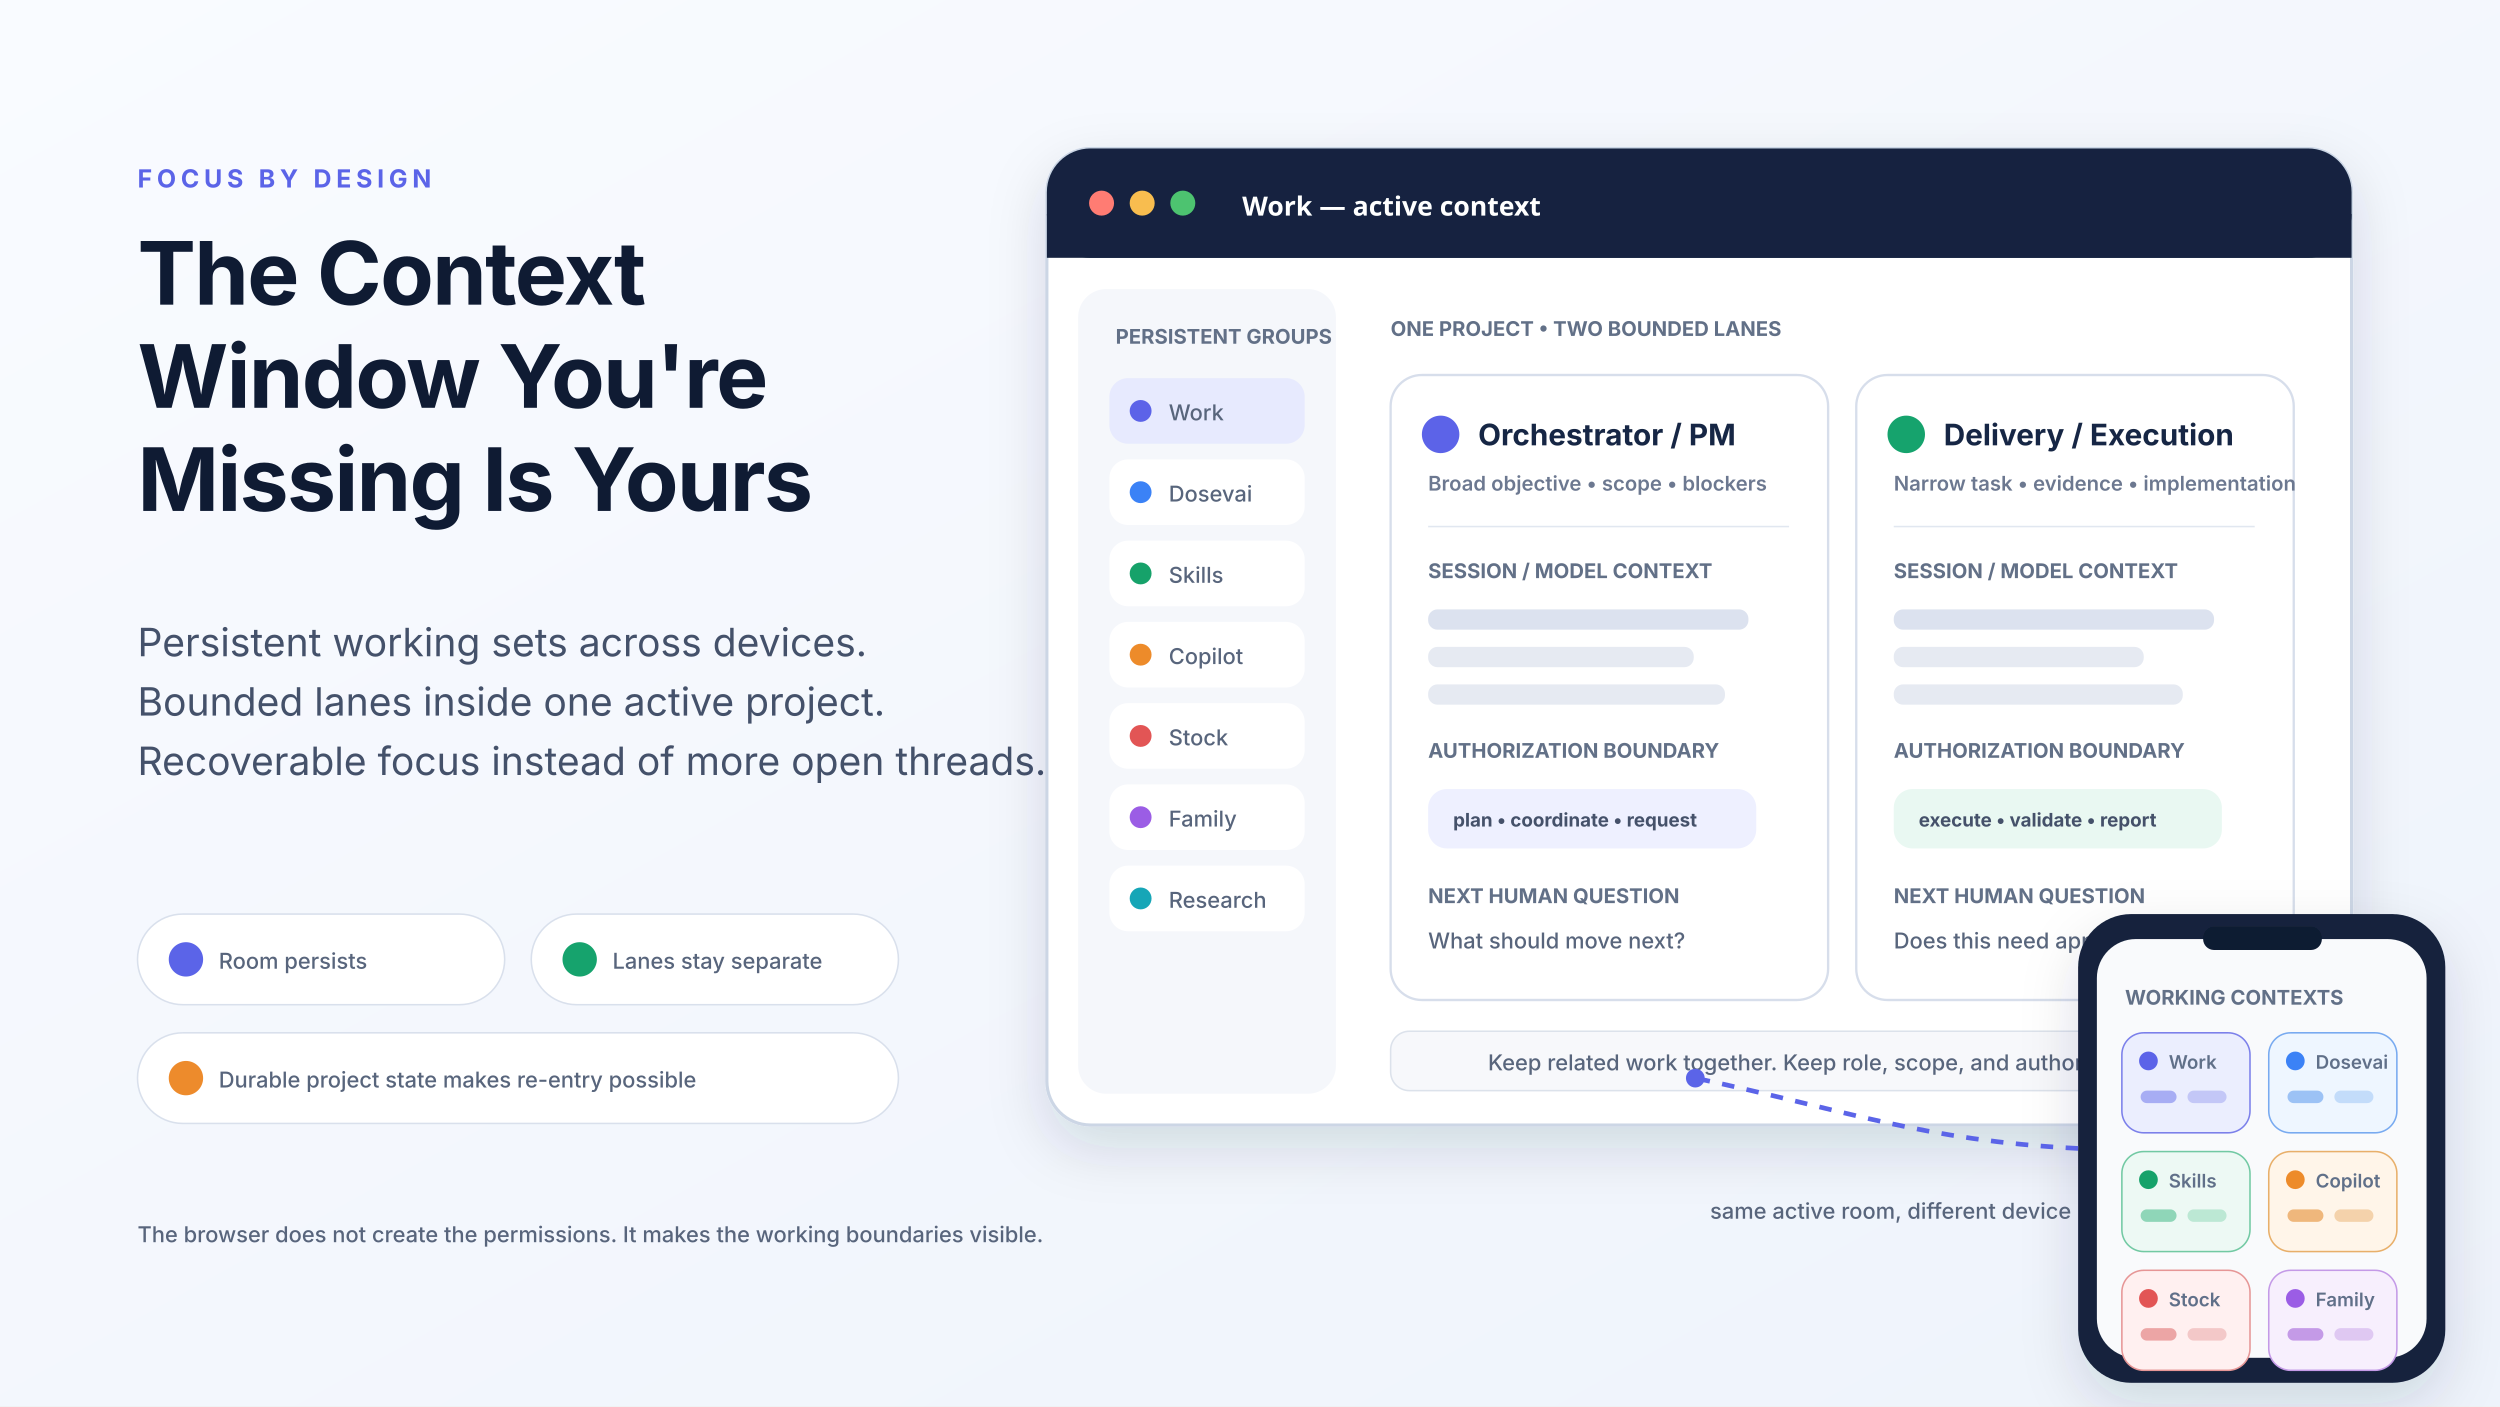
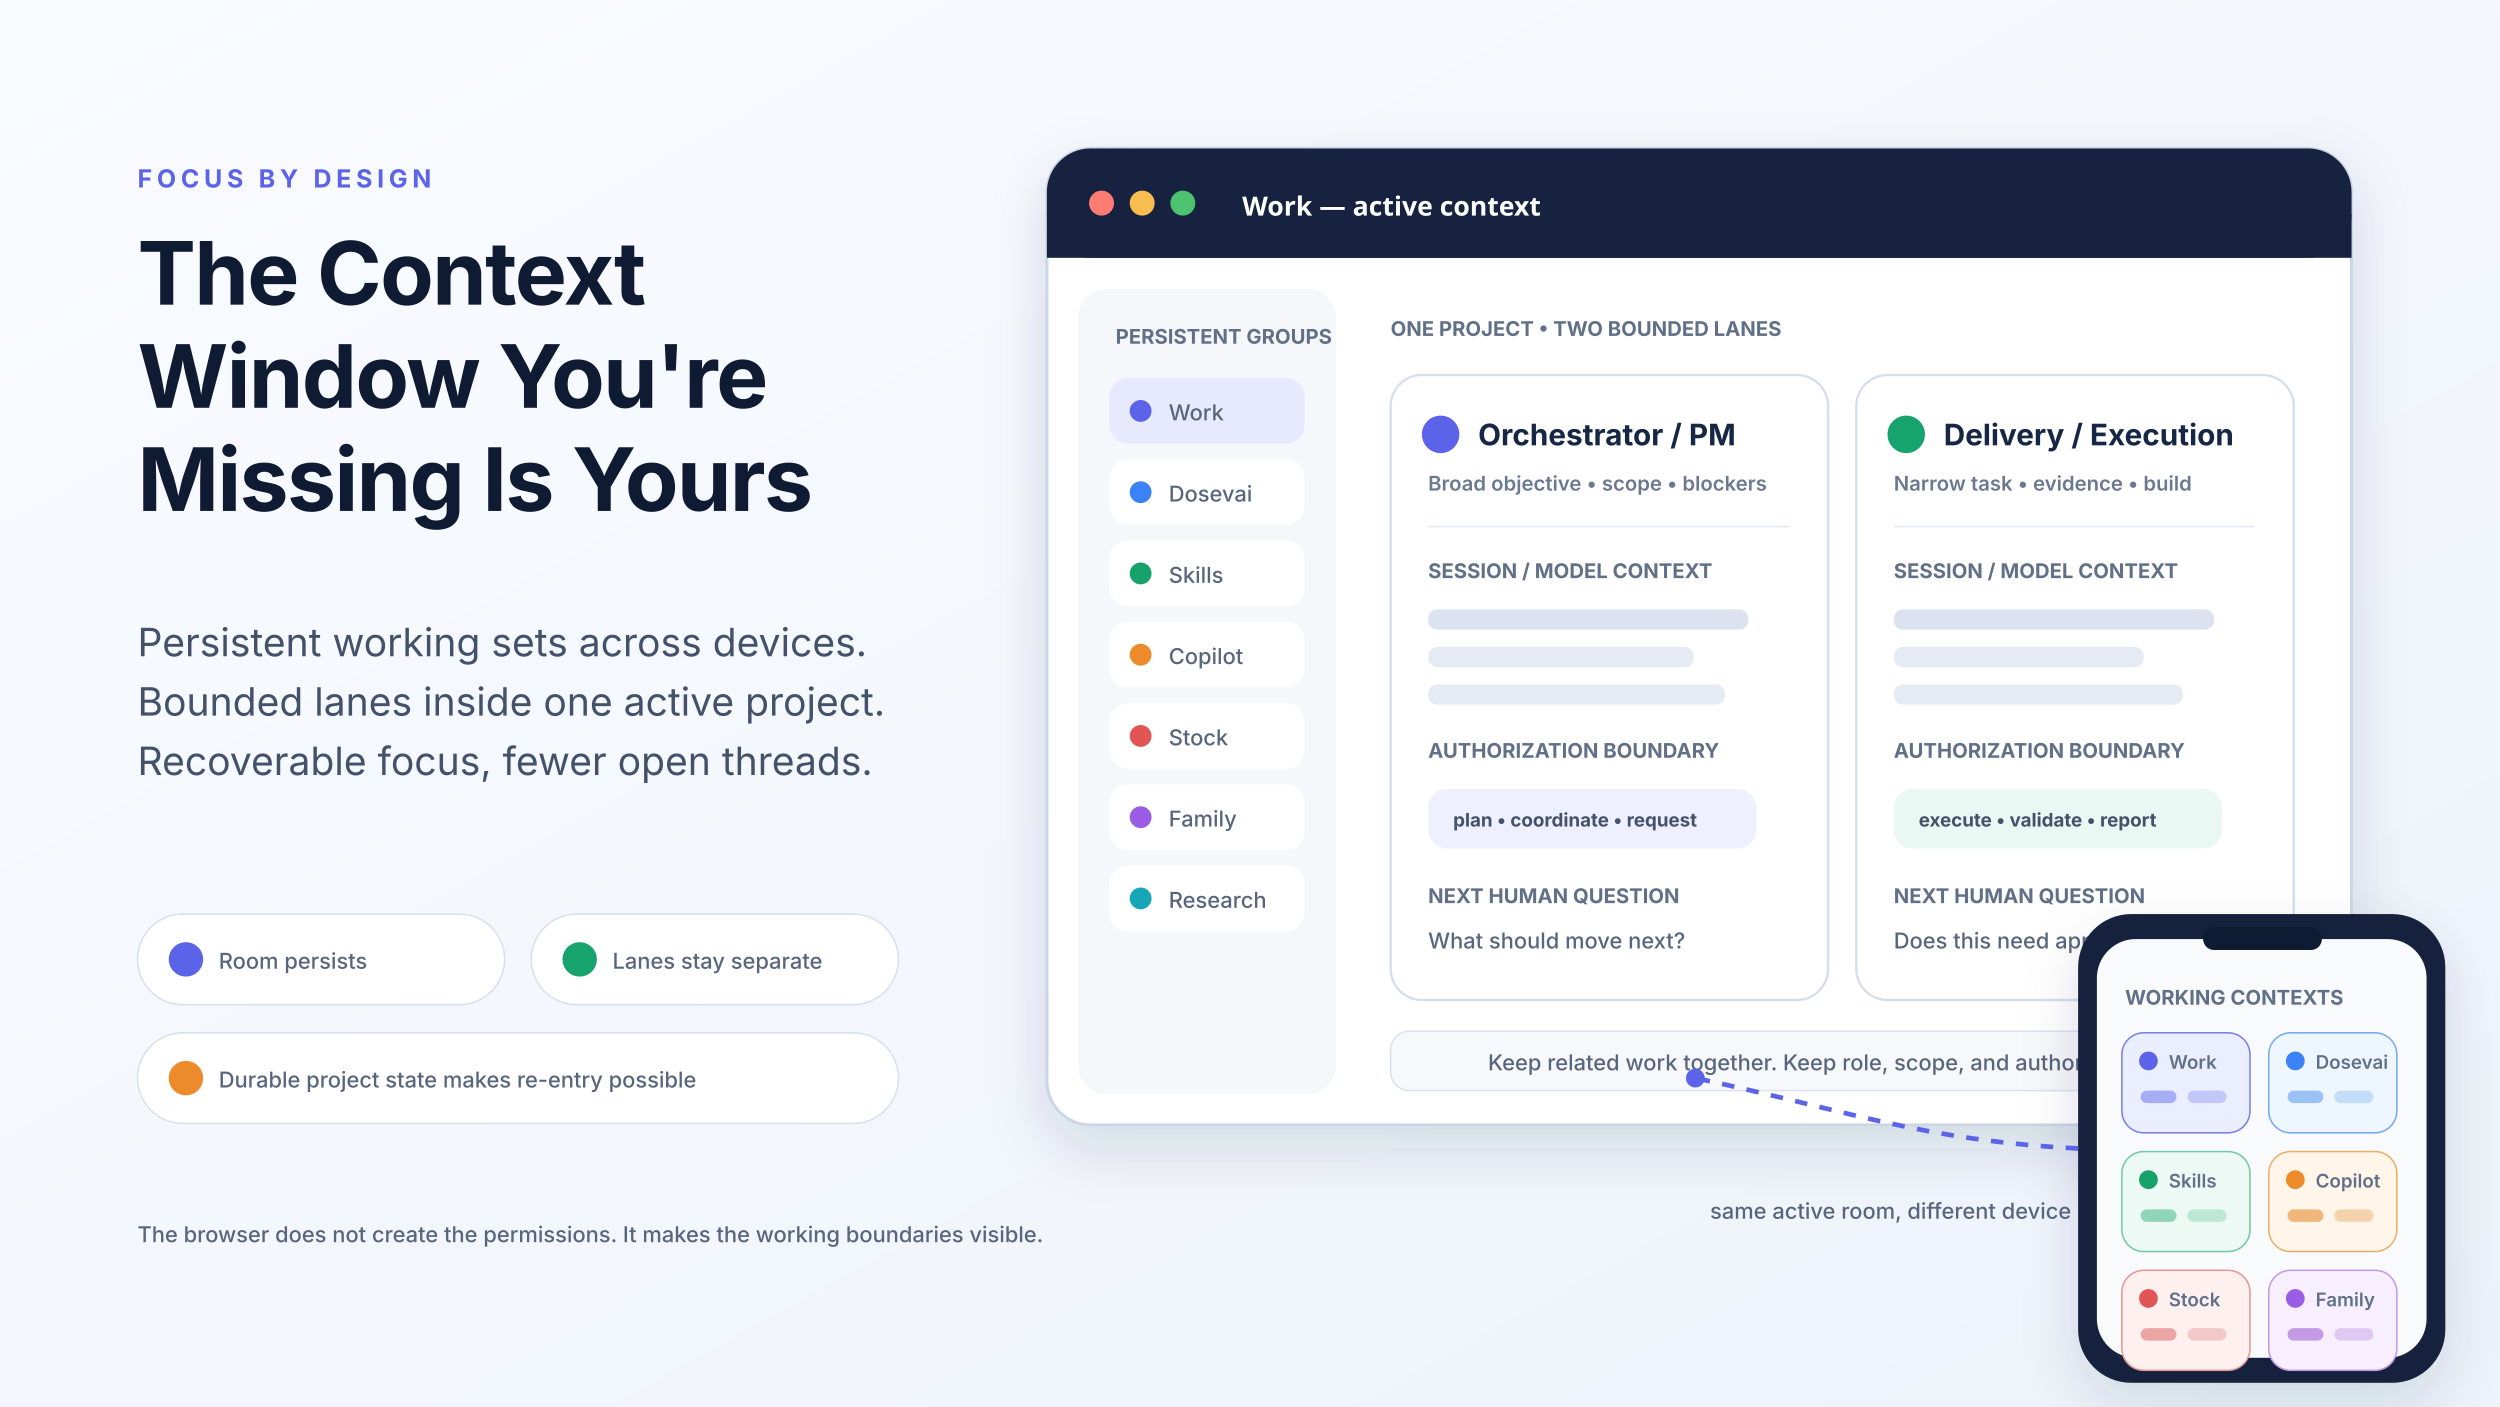
<svg xmlns="http://www.w3.org/2000/svg" width="1600" height="900" viewBox="0 0 1600 900" role="img" aria-labelledby="title desc">
  <defs>
    <linearGradient id="bg" x1="0" y1="0" x2="1" y2="1">
      <stop offset="0" stop-color="#f9fbff" />
      <stop offset="1" stop-color="#eef3fb" />
    </linearGradient>
    <linearGradient id="accent" x1="0" y1="0" x2="1" y2="1">
      <stop offset="0" stop-color="#5b64e8" />
      <stop offset="1" stop-color="#8b5cf6" />
    </linearGradient>
    <filter id="shadow" x="-20%" y="-20%" width="140%" height="140%">
      <feDropShadow dx="0" dy="14" stdDeviation="18" flood-color="#20304a" flood-opacity="0.14" />
    </filter>
    <style>
      .h1{font:700 56px system-ui,-apple-system,BlinkMacSystemFont,"Segoe UI",sans-serif;fill:#0f1b33;letter-spacing:-1px}.lead{font:400 25px system-ui,-apple-system,BlinkMacSystemFont,"Segoe UI",sans-serif;fill:#44516a}.eyebrow{font:700 16px system-ui,-apple-system,BlinkMacSystemFont,"Segoe UI",sans-serif;fill:#5b64e8;letter-spacing:3px}.label{font:700 18px system-ui,-apple-system,BlinkMacSystemFont,"Segoe UI",sans-serif;fill:#17243d}.small{font:500 14px system-ui,-apple-system,BlinkMacSystemFont,"Segoe UI",sans-serif;fill:#58657c}.tiny{font:600 12px system-ui,-apple-system,BlinkMacSystemFont,"Segoe UI",sans-serif;fill:#617089}.lane{font:700 19px system-ui,-apple-system,BlinkMacSystemFont,"Segoe UI",sans-serif;fill:#182844}.meta{font:600 13px system-ui,-apple-system,BlinkMacSystemFont,"Segoe UI",sans-serif;fill:#6c7890}.card{fill:#fff;stroke:#d7deeb;stroke-width:1.5}.chip{font:700 12px system-ui,-apple-system,BlinkMacSystemFont,"Segoe UI",sans-serif;fill:#44516a}.section{font:700 13px system-ui,-apple-system,BlinkMacSystemFont,"Segoe UI",sans-serif;fill:#627087}
    </style>
  </defs>
  <rect width="1600" height="900" fill="url(#bg)" />
  <text class="eyebrow" x="88" y="120">FOCUS BY DESIGN</text>
  <text class="h1" x="88" y="195">
    <tspan x="88">The Context</tspan>
    <tspan x="88" dy="66">Window You're</tspan>
    <tspan x="88" dy="66">Missing Is Yours</tspan>
  </text>
  <text class="lead" x="88" y="420">
    <tspan x="88">Persistent working sets across devices.</tspan>
    <tspan x="88" dy="38">Bounded lanes inside one active project.</tspan>
-     <tspan x="88" dy="38">Recoverable focus instead of more open threads.</tspan>
+     <tspan x="88" dy="38">Recoverable focus, fewer open threads.</tspan>
  </text>
  <g transform="translate(88 585)">
    <rect x="0" y="0" width="235" height="58" rx="29" fill="#ffffff" stroke="#d9e0ec" />
    <circle cx="31" cy="29" r="11" fill="#5b64e8" />
    <text class="small" x="52" y="35">Room persists</text>
    <rect x="252" y="0" width="235" height="58" rx="29" fill="#ffffff" stroke="#d9e0ec" />
    <circle cx="283" cy="29" r="11" fill="#16a36d" />
    <text class="small" x="304" y="35">Lanes stay separate</text>
    <rect x="0" y="76" width="487" height="58" rx="29" fill="#ffffff" stroke="#d9e0ec" />
    <circle cx="31" cy="105" r="11" fill="#ed8b2c" />
    <text class="small" x="52" y="111">Durable project state makes re-entry possible</text>
  </g>
  <text class="small" x="88" y="795">The browser does not create the permissions. It makes the working boundaries visible.</text>
  <g filter="url(#shadow)">
    <rect x="670" y="95" width="835" height="625" rx="28" fill="#ffffff" stroke="#ccd6e5" stroke-width="2" />
    <rect x="670" y="95" width="835" height="70" rx="28" fill="#14233f" />
    <rect x="670" y="137" width="835" height="28" fill="#14233f" />
    <circle cx="705" cy="130" r="8" fill="#ff7b73" />
    <circle cx="731" cy="130" r="8" fill="#f8bd4f" />
    <circle cx="757" cy="130" r="8" fill="#4dc36f" />
    <text x="795" y="138" font-family="system-ui,sans-serif" font-size="17" font-weight="700" fill="#fff">Work — active context</text>
    <rect x="690" y="185" width="165" height="515" rx="18" fill="#f5f7fb" />
    <text class="section" x="714" y="220">PERSISTENT GROUPS</text>
    <g transform="translate(710 242)">
      <rect width="125" height="42" rx="12" fill="#e7eafe" />
      <circle cx="20" cy="21" r="7" fill="#5b64e8" />
      <text class="small" x="38" y="27">Work</text>
      <rect y="52" width="125" height="42" rx="12" fill="#fff" />
      <circle cx="20" cy="73" r="7" fill="#3b82f6" />
      <text class="small" x="38" y="79">Dosevai</text>
      <rect y="104" width="125" height="42" rx="12" fill="#fff" />
      <circle cx="20" cy="125" r="7" fill="#18a26b" />
      <text class="small" x="38" y="131">Skills</text>
      <rect y="156" width="125" height="42" rx="12" fill="#fff" />
      <circle cx="20" cy="177" r="7" fill="#ed8b2c" />
      <text class="small" x="38" y="183">Copilot</text>
      <rect y="208" width="125" height="42" rx="12" fill="#fff" />
      <circle cx="20" cy="229" r="7" fill="#e25454" />
      <text class="small" x="38" y="235">Stock</text>
      <rect y="260" width="125" height="42" rx="12" fill="#fff" />
      <circle cx="20" cy="281" r="7" fill="#9b5de5" />
      <text class="small" x="38" y="287">Family</text>
      <rect y="312" width="125" height="42" rx="12" fill="#fff" />
      <circle cx="20" cy="333" r="7" fill="#17a6b7" />
      <text class="small" x="38" y="339">Research</text>
    </g>
    <text class="section" x="890" y="215">ONE PROJECT • TWO BOUNDED LANES</text>
    <rect x="890" y="240" width="280" height="400" rx="20" class="card" stroke="#6f76e8" />
    <rect x="1188" y="240" width="280" height="400" rx="20" class="card" stroke="#19a36d" />
    <circle cx="922" cy="278" r="12" fill="#5b64e8" />
    <text class="lane" x="946" y="285">Orchestrator / PM</text>
    <text class="meta" x="914" y="314">Broad objective • scope • blockers</text>
    <line x1="914" y1="337" x2="1145" y2="337" stroke="#e1e7f0" />
    <text class="section" x="914" y="370">SESSION / MODEL CONTEXT</text>
    <rect x="914" y="390" width="205" height="13" rx="6" fill="#dce2ef" />
    <rect x="914" y="414" width="170" height="13" rx="6" fill="#e6eaf2" />
    <rect x="914" y="438" width="190" height="13" rx="6" fill="#e6eaf2" />
    <text class="section" x="914" y="485">AUTHORIZATION BOUNDARY</text>
    <rect x="914" y="505" width="210" height="38" rx="12" fill="#eef0ff" />
    <text class="chip" x="930" y="529">plan • coordinate • request</text>
    <text class="section" x="914" y="578">NEXT HUMAN QUESTION</text>
    <text class="small" x="914" y="607">What should move next?</text>
    <circle cx="1220" cy="278" r="12" fill="#16a36d" />
    <text class="lane" x="1244" y="285">Delivery / Execution</text>
-     <text class="meta" x="1212" y="314">Narrow task • evidence • implementation</text>
+     <text class="meta" x="1212" y="314">Narrow task • evidence • build</text>
    <line x1="1212" y1="337" x2="1443" y2="337" stroke="#e1e7f0" />
    <text class="section" x="1212" y="370">SESSION / MODEL CONTEXT</text>
    <rect x="1212" y="390" width="205" height="13" rx="6" fill="#dce2ef" />
    <rect x="1212" y="414" width="160" height="13" rx="6" fill="#e6eaf2" />
    <rect x="1212" y="438" width="185" height="13" rx="6" fill="#e6eaf2" />
    <text class="section" x="1212" y="485">AUTHORIZATION BOUNDARY</text>
    <rect x="1212" y="505" width="210" height="38" rx="12" fill="#e9f8f2" />
    <text class="chip" x="1228" y="529">execute • validate • report</text>
    <text class="section" x="1212" y="578">NEXT HUMAN QUESTION</text>
    <text class="small" x="1212" y="607">Does this need approval?</text>
    <rect x="890" y="660" width="578" height="38" rx="12" fill="#f7f8fb" stroke="#dce2eb" />
    <text class="small" x="1179" y="685" text-anchor="middle">Keep related work together. Keep role, scope, and authority explicit.</text>
  </g>
  <g transform="translate(1330 585)" filter="url(#shadow)">
    <rect x="0" y="0" width="235" height="300" rx="34" fill="#17243d" />
    <rect x="12" y="16" width="211" height="268" rx="25" fill="#f9fafc" />
    <rect x="80" y="8" width="76" height="15" rx="7" fill="#0f1b33" />
    <text class="section" x="30" y="58">WORKING CONTEXTS</text>
    <g transform="translate(28 76)">
      <rect width="82" height="64" rx="14" fill="#ebeefe" stroke="#7b80ea" />
      <circle cx="17" cy="18" r="6" fill="#5b64e8" />
      <text class="tiny" x="30" y="23">Work</text>
      <rect x="12" y="37" width="23" height="8" rx="4" fill="#a7adf4" />
      <rect x="42" y="37" width="25" height="8" rx="4" fill="#c3c7f7" />
      <rect x="94" width="82" height="64" rx="14" fill="#eef6ff" stroke="#78aaf0" />
      <circle cx="111" cy="18" r="6" fill="#3b82f6" />
      <text class="tiny" x="124" y="23">Dosevai</text>
      <rect x="106" y="37" width="23" height="8" rx="4" fill="#9cc2f5" />
      <rect x="136" y="37" width="25" height="8" rx="4" fill="#c3dcfa" />
      <rect y="76" width="82" height="64" rx="14" fill="#edf9f4" stroke="#72c9a3" />
      <circle cx="17" cy="94" r="6" fill="#18a26b" />
      <text class="tiny" x="30" y="99">Skills</text>
      <rect x="12" y="113" width="23" height="8" rx="4" fill="#8fd6b8" />
      <rect x="42" y="113" width="25" height="8" rx="4" fill="#bce8d4" />
      <rect x="94" y="76" width="82" height="64" rx="14" fill="#fff5e9" stroke="#e8af6a" />
      <circle cx="111" cy="94" r="6" fill="#ed8b2c" />
      <text class="tiny" x="124" y="99">Copilot</text>
      <rect x="106" y="113" width="23" height="8" rx="4" fill="#efb77c" />
      <rect x="136" y="113" width="25" height="8" rx="4" fill="#f4d2ab" />
      <rect y="152" width="82" height="64" rx="14" fill="#fff0f0" stroke="#e69696" />
      <circle cx="17" cy="170" r="6" fill="#e25454" />
      <text class="tiny" x="30" y="175">Stock</text>
      <rect x="12" y="189" width="23" height="8" rx="4" fill="#eca5a5" />
      <rect x="42" y="189" width="25" height="8" rx="4" fill="#f3c8c8" />
      <rect x="94" y="152" width="82" height="64" rx="14" fill="#f7effd" stroke="#c49ae7" />
      <circle cx="111" cy="170" r="6" fill="#9b5de5" />
      <text class="tiny" x="124" y="175">Family</text>
      <rect x="106" y="189" width="23" height="8" rx="4" fill="#c49ae7" />
      <rect x="136" y="189" width="25" height="8" rx="4" fill="#dfc8f2" />
    </g>
  </g>
  <path d="M1330 735 C1230 730 1180 710 1085 690" fill="none" stroke="#5b64e8" stroke-width="3" stroke-dasharray="8 8" />
  <circle cx="1085" cy="690" r="6" fill="#5b64e8" />
  <text class="small" x="1210" y="780" text-anchor="middle">same active room, different device</text>
</svg>
